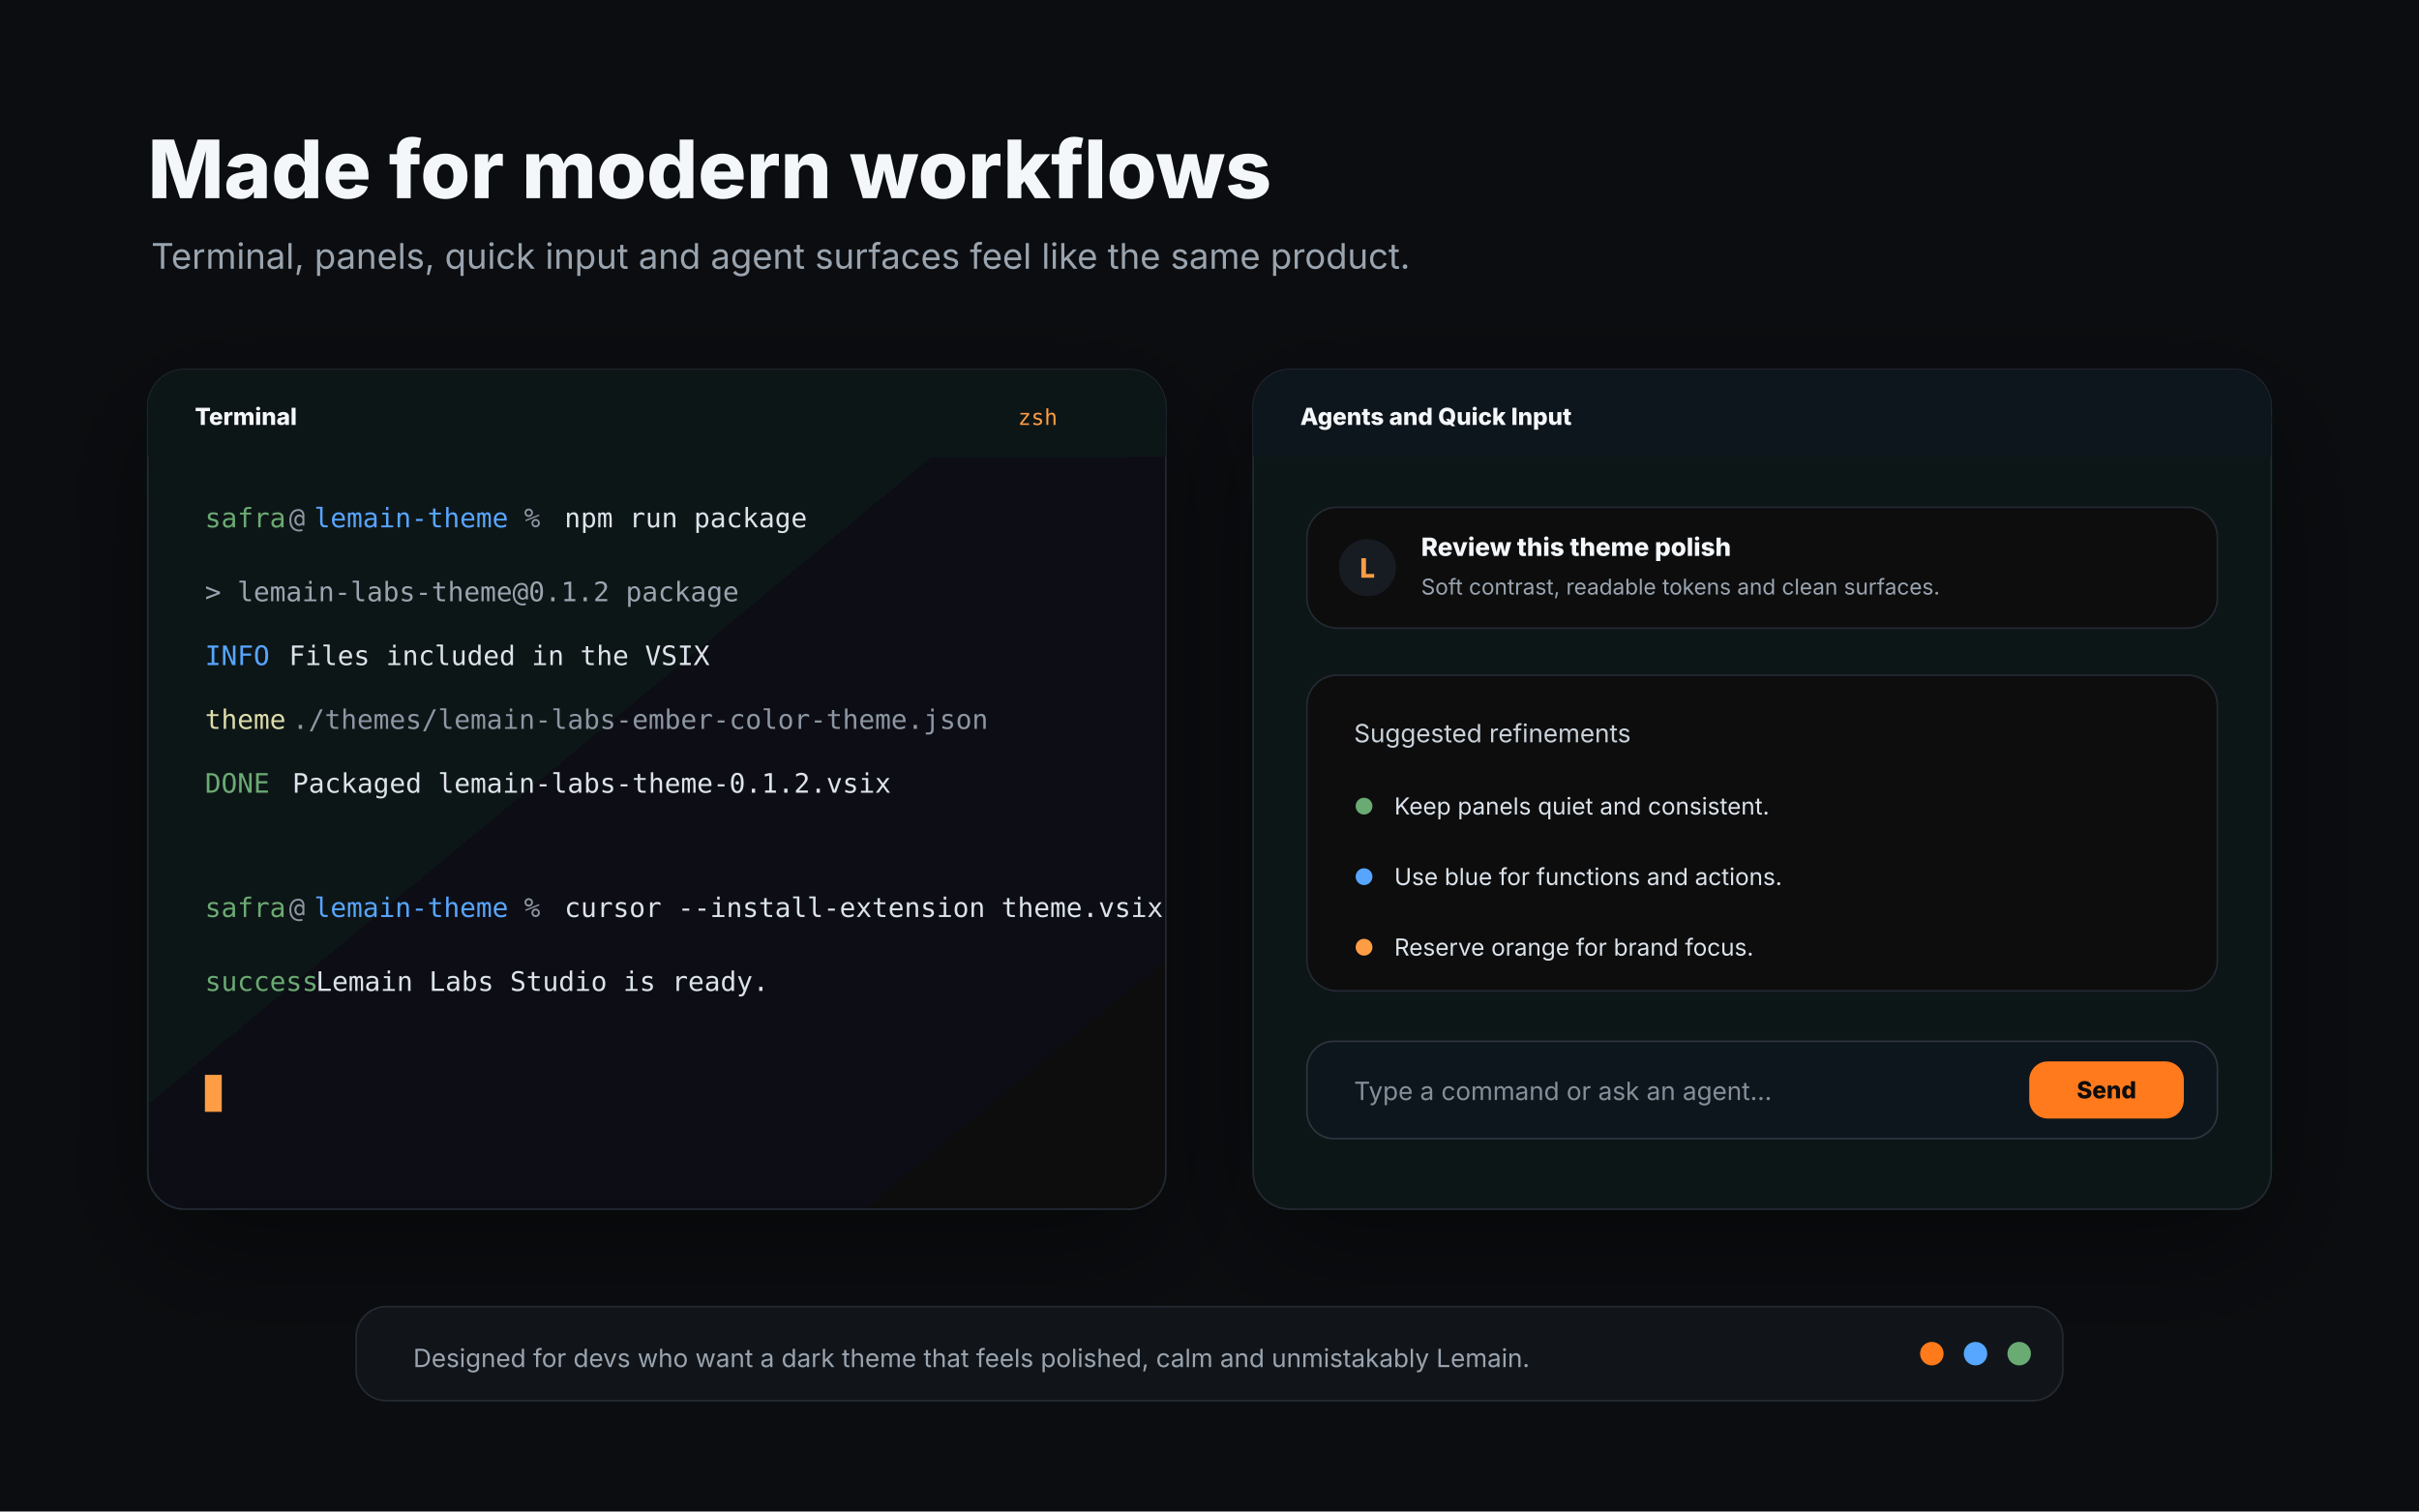
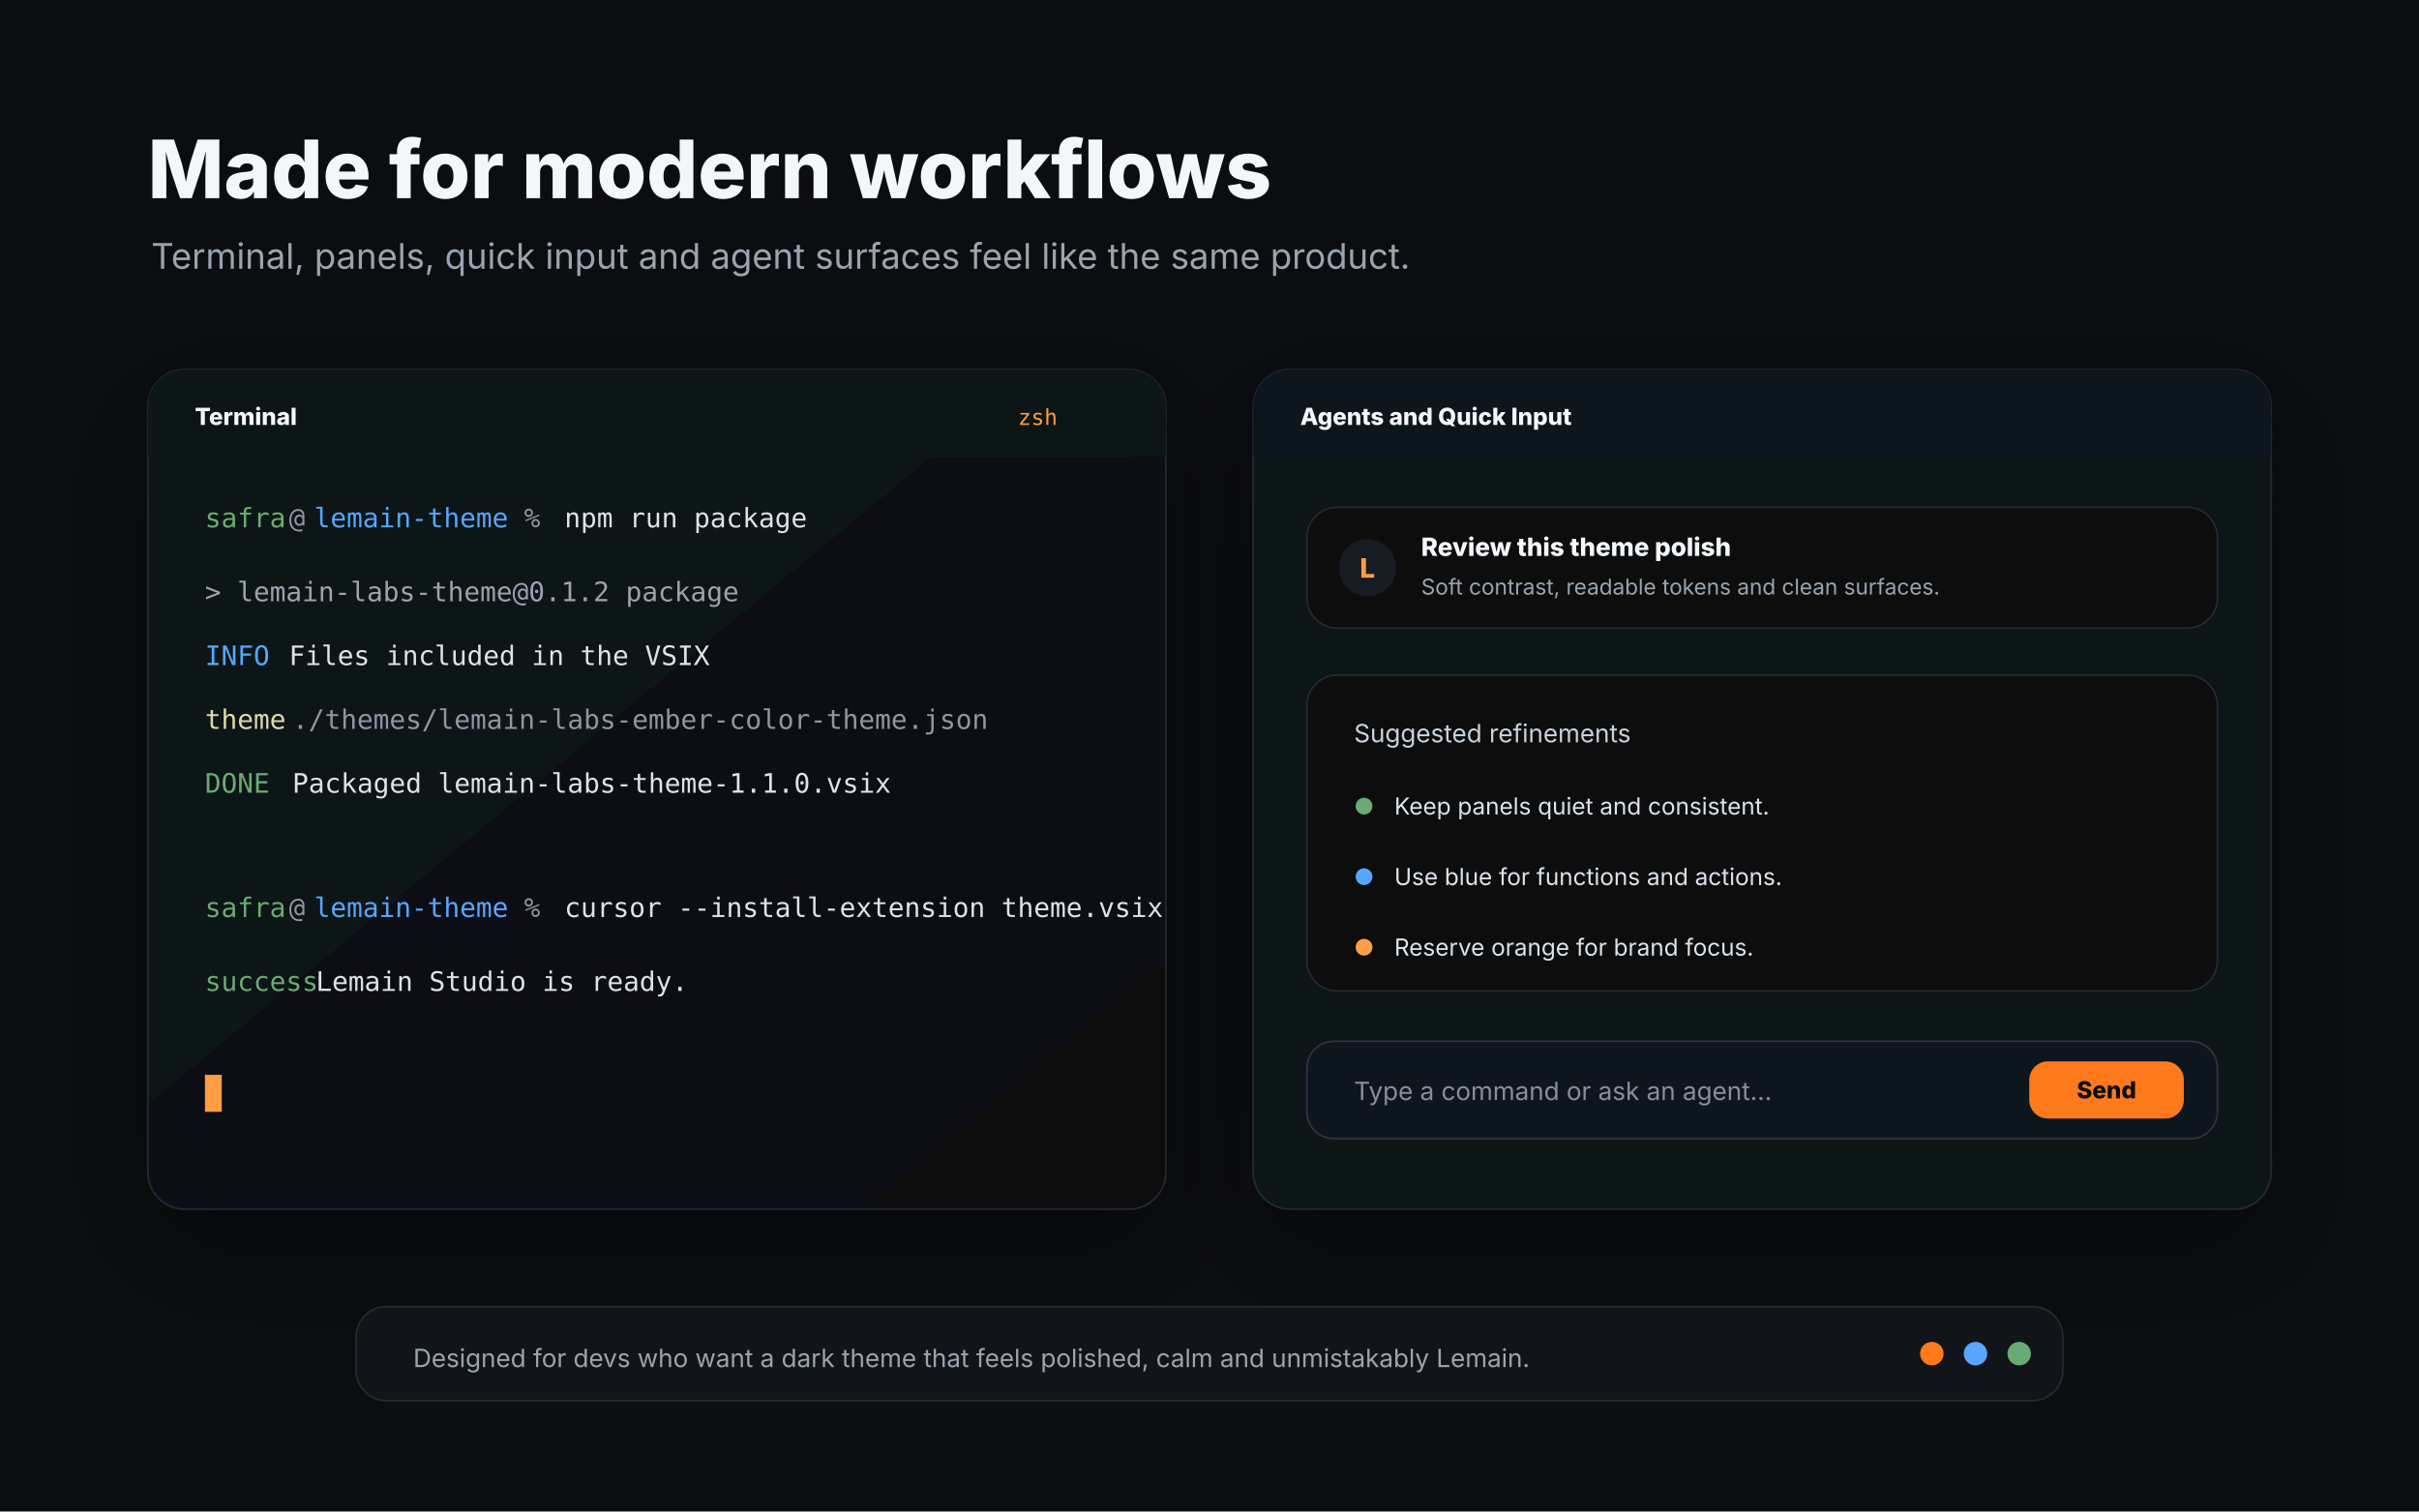
<svg xmlns="http://www.w3.org/2000/svg" width="1440" height="900" viewBox="0 0 1440 900">
  <defs>
    <linearGradient id="panel" x1="0" y1="0" x2="1" y2="1">
      <stop offset="0" stop-color="#11151A" />
      <stop offset="1" stop-color="#0B0D10" />
    </linearGradient>
    <filter id="shadow" x="-20%" y="-20%" width="140%" height="140%">
      <feDropShadow dx="0" dy="24" stdDeviation="34" flood-color="#000000" flood-opacity="0.42" />
    </filter>
  </defs>
  <rect width="1440" height="900" fill="#0B0D10" />
  <text x="88" y="118" fill="#F4F7FA" font-family="Inter, system-ui, sans-serif" font-size="48" font-weight="800">Made for modern workflows</text>
  <text x="90" y="160" fill="#9AA4AF" font-family="Inter, system-ui, sans-serif" font-size="21">Terminal, panels, quick input and agent surfaces feel like the same product.</text>
  <g transform="translate(88 220)" filter="url(#shadow)">
    <rect width="606" height="500" rx="22" fill="url(#panel)" stroke="#242A32" />
    <rect width="606" height="52" rx="22" fill="#101317" />
    <path d="M0 28h606v24H0z" fill="#101317" />
    <text x="28" y="33" fill="#F4F7FA" font-family="Inter, system-ui, sans-serif" font-size="14" font-weight="800">Terminal</text>
    <text x="518" y="33" fill="#FF9D45" font-family="Menlo, monospace" font-size="13">zsh</text>
    <g font-family="Menlo, Monaco, monospace" font-size="16">
      <text x="34" y="94" fill="#6AAB73">safra</text>
      <text x="84" y="94" fill="#8D96A3">@</text>
      <text x="99" y="94" fill="#57A6FF">lemain-theme</text>
      <text x="224" y="94" fill="#8D96A3">%</text>
      <text x="248" y="94" fill="#DCE3EA">npm run package</text>
      <text x="34" y="138" fill="#9AA4AF">&gt; lemain-labs-theme@0.1.2 package</text>
      <text x="34" y="176" fill="#57A6FF">INFO</text>
      <text x="84" y="176" fill="#DCE3EA">Files included in the VSIX</text>
      <text x="34" y="214" fill="#DCDCAA">theme</text>
      <text x="86" y="214" fill="#8D96A3">./themes/lemain-labs-ember-color-theme.json</text>
      <text x="34" y="252" fill="#6AAB73">DONE</text>
-       <text x="86" y="252" fill="#DCE3EA">Packaged lemain-labs-theme-0.1.2.vsix</text>
+       <text x="86" y="252" fill="#DCE3EA">Packaged lemain-labs-theme-1.1.0.vsix</text>
      <text x="34" y="326" fill="#6AAB73">safra</text>
      <text x="84" y="326" fill="#8D96A3">@</text>
      <text x="99" y="326" fill="#57A6FF">lemain-theme</text>
      <text x="224" y="326" fill="#8D96A3">%</text>
      <text x="248" y="326" fill="#DCE3EA">cursor --install-extension theme.vsix</text>
      <text x="34" y="370" fill="#6AAB73">success</text>
-       <text x="100" y="370" fill="#DCE3EA">Lemain Labs Studio is ready.</text>
+       <text x="100" y="370" fill="#DCE3EA">Lemain Studio is ready.</text>
      <rect x="34" y="420" width="10" height="22" fill="#FF9D45" />
    </g>
  </g>
  <g transform="translate(746 220)" filter="url(#shadow)">
    <rect width="606" height="500" rx="22" fill="#101317" stroke="#242A32" />
    <rect width="606" height="52" rx="22" fill="#11151A" />
    <path d="M0 28h606v24H0z" fill="#11151A" />
    <text x="28" y="33" fill="#F4F7FA" font-family="Inter, system-ui, sans-serif" font-size="14" font-weight="800">Agents and Quick Input</text>
    <rect x="32" y="82" width="542" height="72" rx="18" fill="#0B0D10" stroke="#242A32" />
    <circle cx="68" cy="118" r="17" fill="#171C22" />
    <text x="68" y="124" text-anchor="middle" fill="#FF9D45" font-family="Inter, system-ui, sans-serif" font-size="16" font-weight="800">L</text>
    <text x="100" y="111" fill="#F4F7FA" font-family="Inter, system-ui, sans-serif" font-size="15" font-weight="800">Review this theme polish</text>
    <text x="100" y="134" fill="#9AA4AF" font-family="Inter, system-ui, sans-serif" font-size="13">Soft contrast, readable tokens and clean surfaces.</text>
    <rect x="32" y="182" width="542" height="188" rx="18" fill="#0B0D10" stroke="#242A32" />
    <text x="60" y="222" fill="#C9D1D9" font-family="Inter, system-ui, sans-serif" font-size="15">Suggested refinements</text>
    <g font-family="Inter, system-ui, sans-serif" font-size="14">
      <circle cx="66" cy="260" r="5" fill="#6AAB73" />
      <text x="84" y="265" fill="#DCE3EA">Keep panels quiet and consistent.</text>
      <circle cx="66" cy="302" r="5" fill="#57A6FF" />
      <text x="84" y="307" fill="#DCE3EA">Use blue for functions and actions.</text>
      <circle cx="66" cy="344" r="5" fill="#FF9D45" />
      <text x="84" y="349" fill="#DCE3EA">Reserve orange for brand focus.</text>
    </g>
    <rect x="32" y="400" width="542" height="58" rx="16" fill="#11151A" stroke="#2D3440" />
    <text x="60" y="435" fill="#858F9B" font-family="Inter, system-ui, sans-serif" font-size="15">Type a command or ask an agent...</text>
    <rect x="462" y="412" width="92" height="34" rx="11" fill="#FF7A1A" />
    <text x="508" y="434" text-anchor="middle" fill="#090B0E" font-family="Inter, system-ui, sans-serif" font-size="14" font-weight="800">Send</text>
  </g>
  <g transform="translate(212 778)" font-family="Inter, system-ui, sans-serif">
    <rect width="1016" height="56" rx="18" fill="#11151A" stroke="#242A32" />
    <text x="34" y="36" fill="#9AA4AF" font-size="15">Designed for devs who want a dark theme that feels polished, calm and unmistakably Lemain.</text>
    <circle cx="938" cy="28" r="7" fill="#FF7A1A" />
    <circle cx="964" cy="28" r="7" fill="#57A6FF" />
    <circle cx="990" cy="28" r="7" fill="#6AAB73" />
  </g>
</svg>
